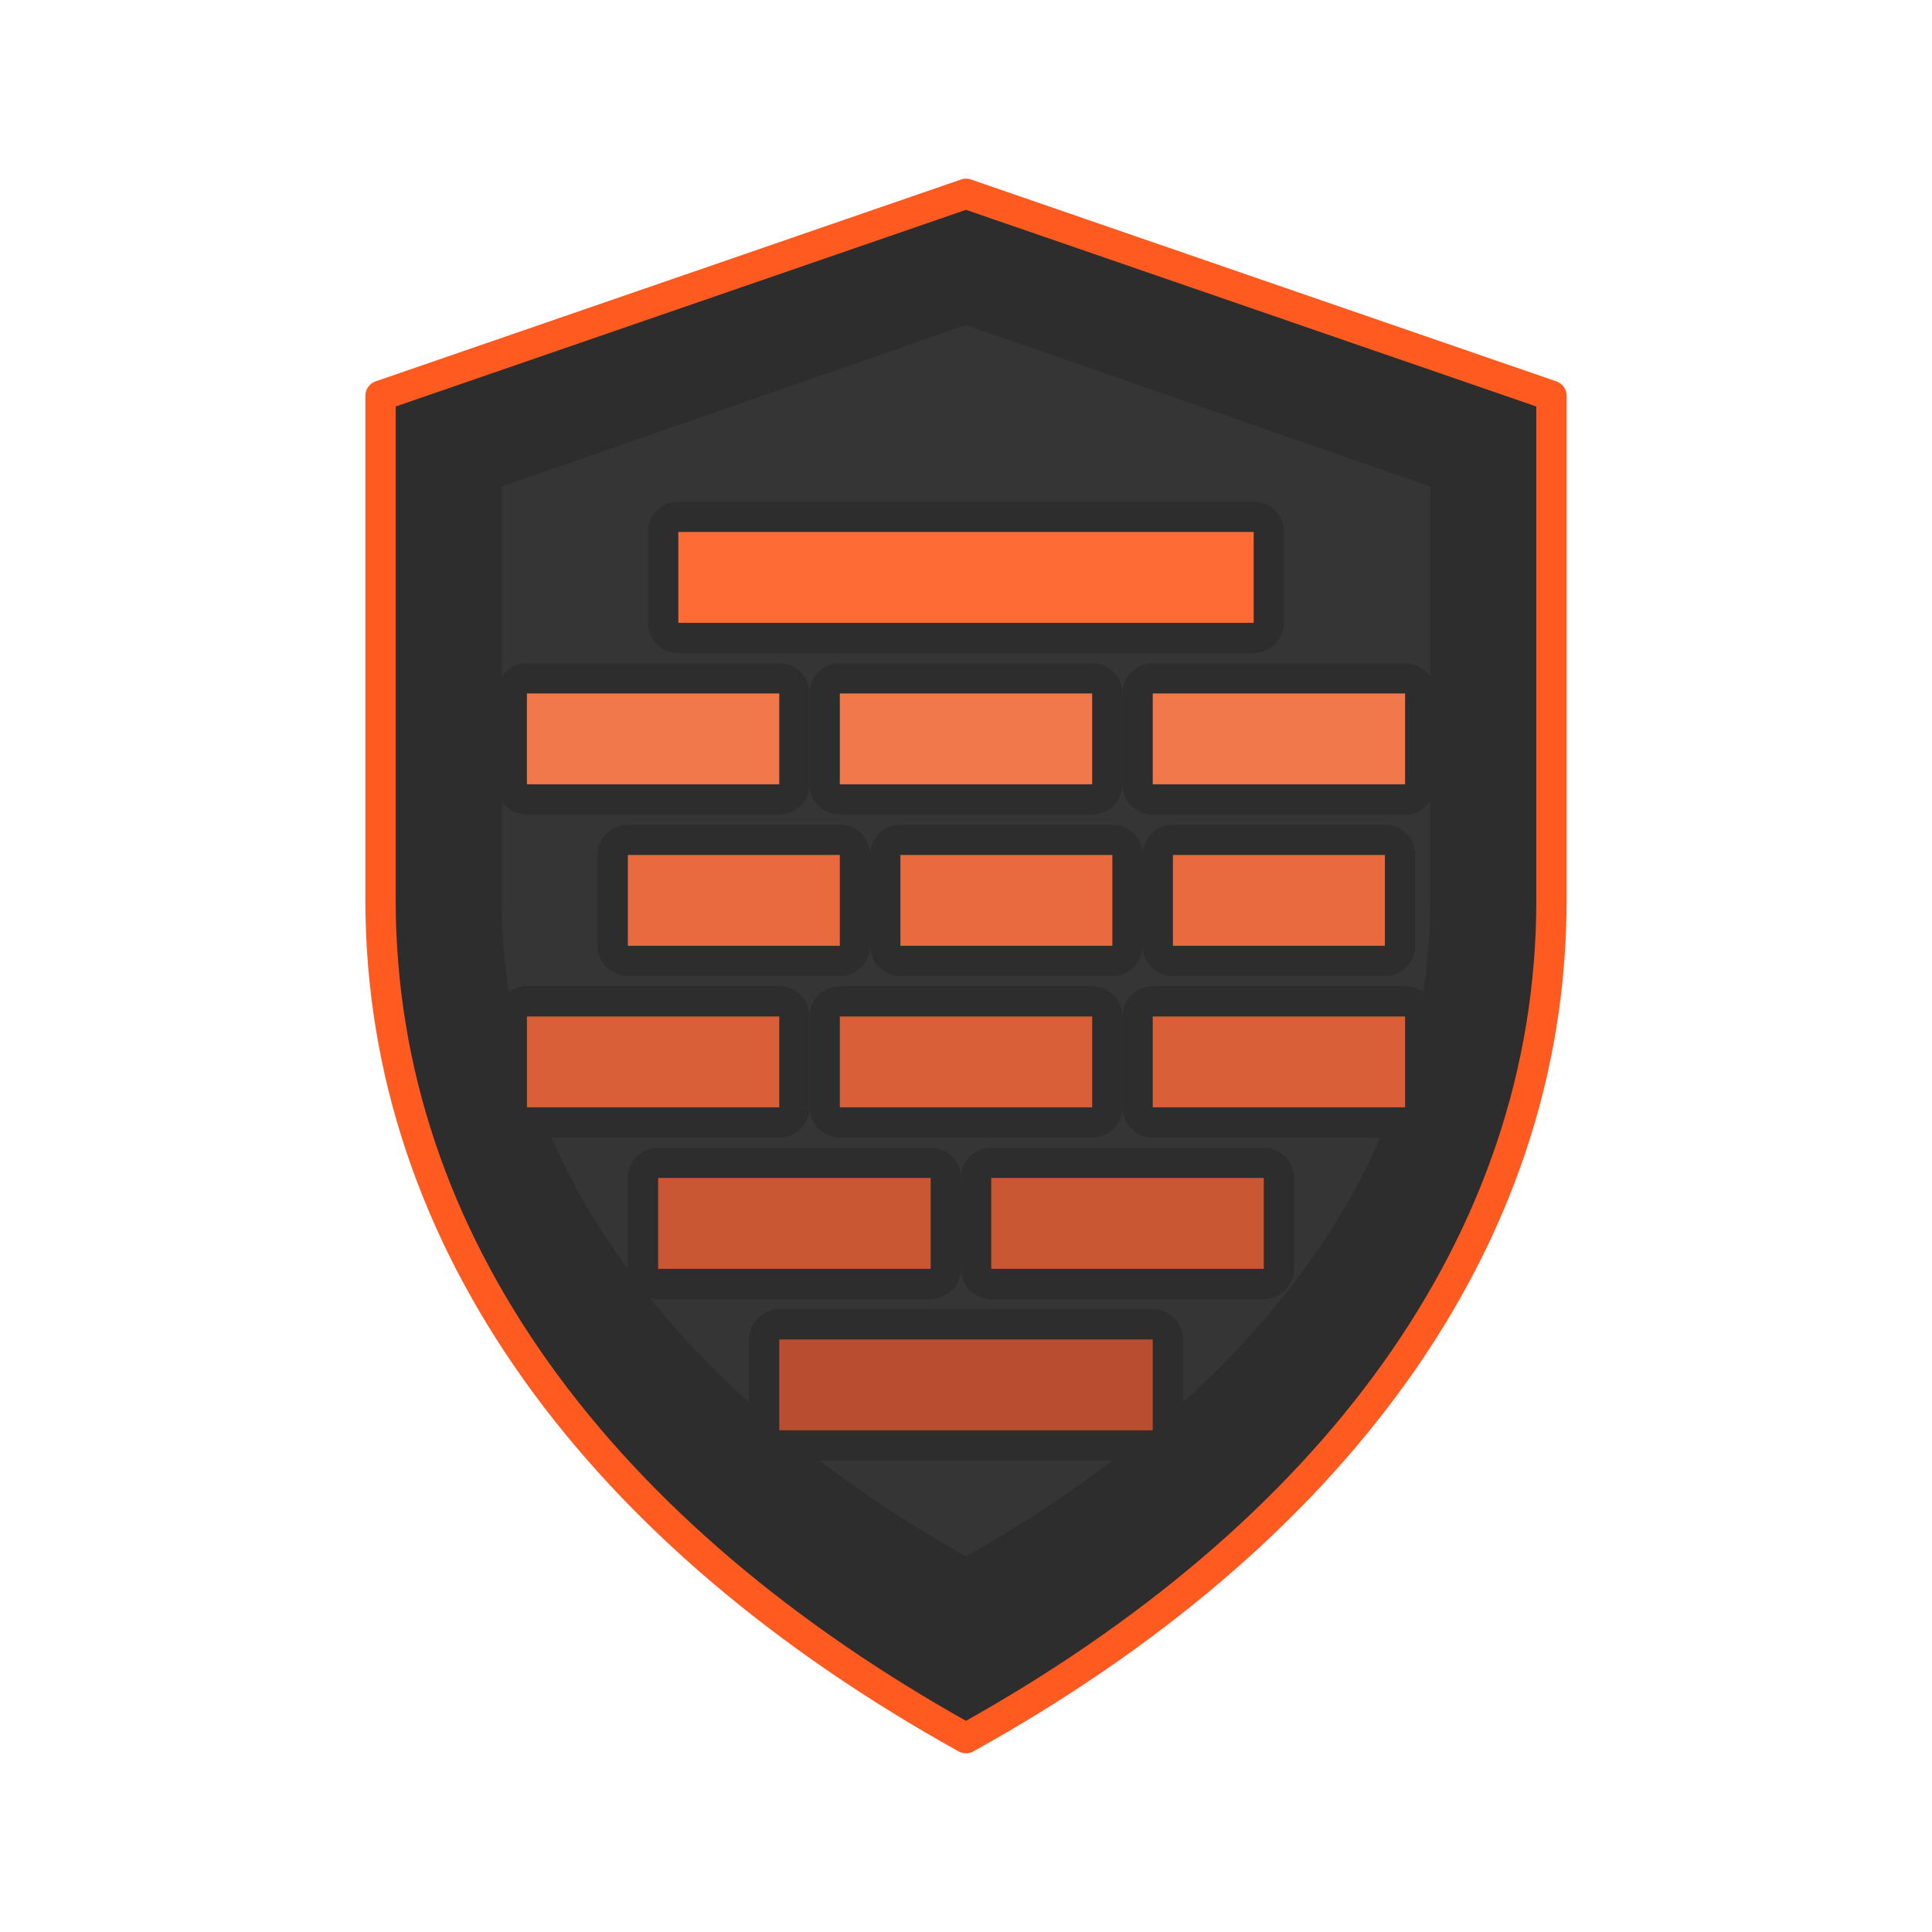
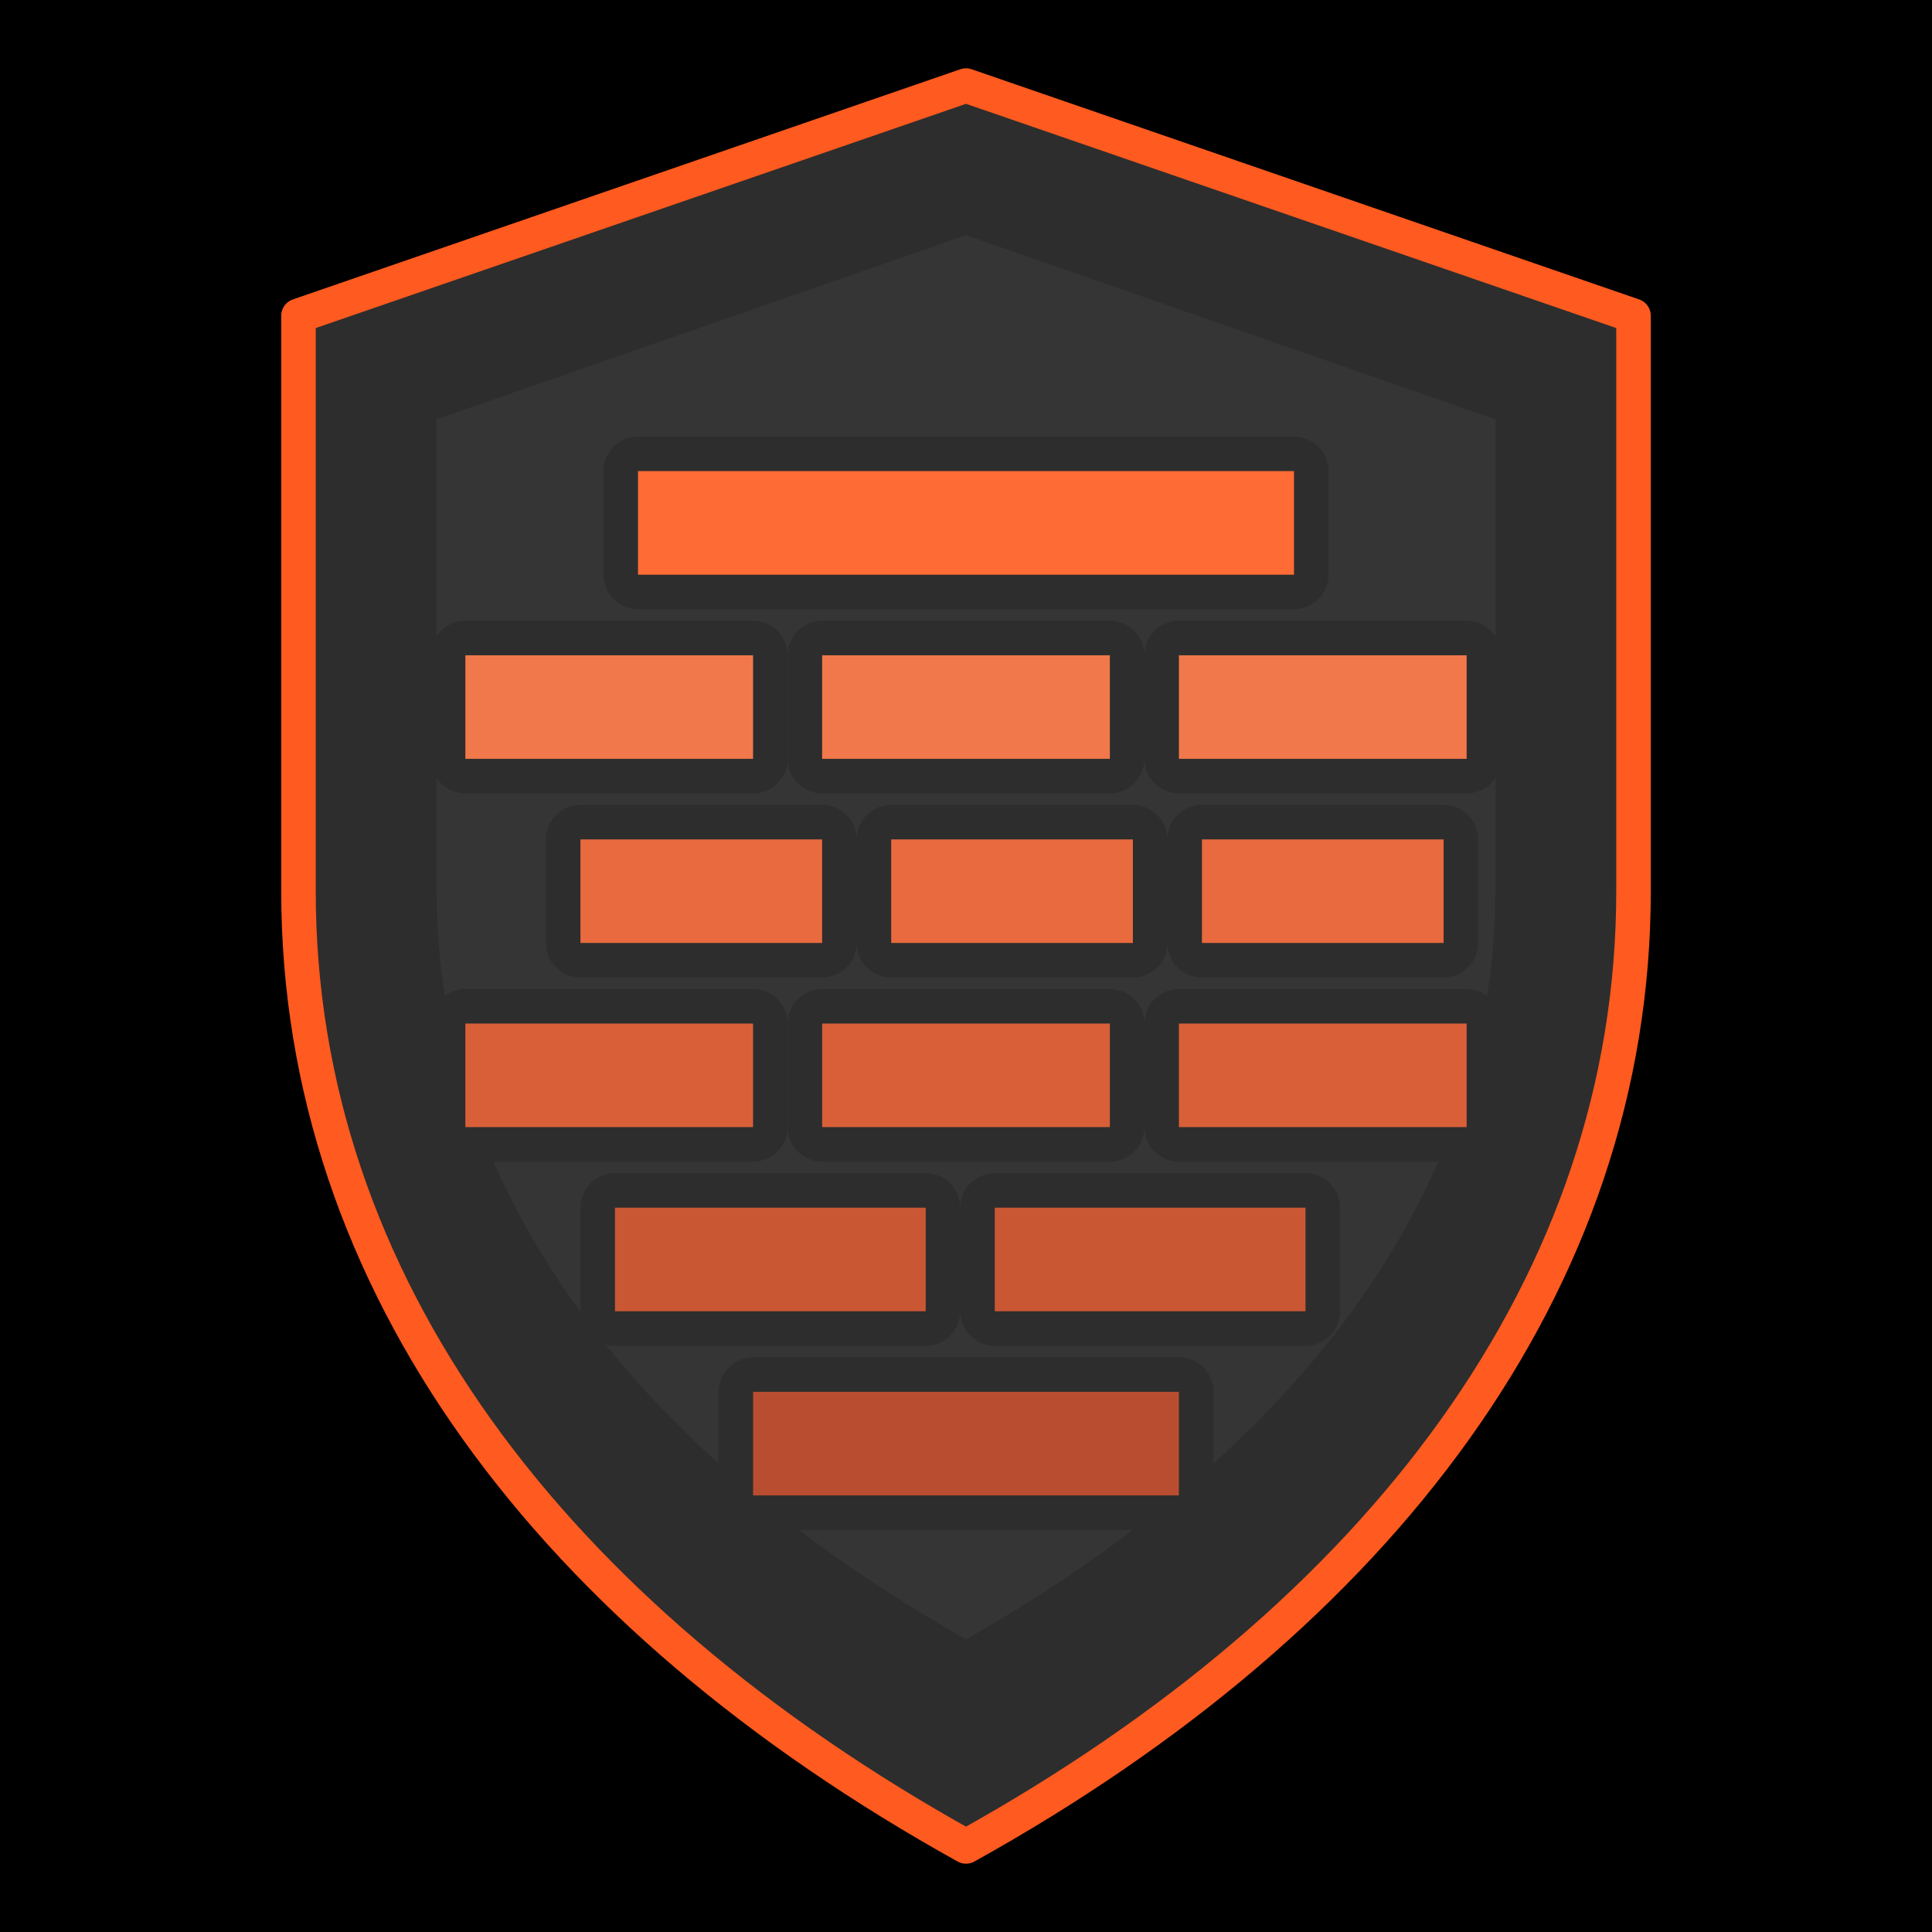
<svg xmlns="http://www.w3.org/2000/svg" width="1024" height="1024" viewBox="0 0 1024 1024" fill="none" role="img" aria-label="ReddWall app icon">
-   <g transform="translate(512 512) scale(5.35) translate(-100 -94.5)">
+   <rect width="1024" height="1024" fill="#000000" />
+   <g transform="translate(512 512) scale(6.1) translate(-100 -94.5)">
    <path d="M100 18L158 38V88C158 122 136 151 100 171C64 151 42 122 42 88V38L100 18Z" fill="#2D2D2D" stroke="#FF5A1F" stroke-width="3" stroke-linejoin="round" />
    <path d="M100 31L146 47V88C146 113 130 136 100 153C70 136 54 113 54 88V47L100 31Z" fill="#353535" opacity="0.96" />
    <g stroke="#2D2D2D" stroke-width="3" stroke-linejoin="round">
      <rect x="70" y="50" width="60" height="12" rx="1.5" fill="#FF6B35" />
      <rect x="55" y="66" width="28" height="12" rx="1.5" fill="#F0784A" />
      <rect x="86" y="66" width="28" height="12" rx="1.5" fill="#F0784A" />
      <rect x="117" y="66" width="28" height="12" rx="1.5" fill="#F0784A" />
      <rect x="65" y="82" width="24" height="12" rx="1.5" fill="#E86A3E" />
      <rect x="92" y="82" width="24" height="12" rx="1.5" fill="#E86A3E" />
      <rect x="119" y="82" width="24" height="12" rx="1.5" fill="#E86A3E" />
      <rect x="55" y="98" width="28" height="12" rx="1.5" fill="#D95F38" />
      <rect x="86" y="98" width="28" height="12" rx="1.5" fill="#D95F38" />
      <rect x="117" y="98" width="28" height="12" rx="1.5" fill="#D95F38" />
      <rect x="68" y="114" width="30" height="12" rx="1.5" fill="#C95734" />
      <rect x="101" y="114" width="30" height="12" rx="1.5" fill="#C95734" />
      <rect x="80" y="130" width="40" height="12" rx="1.5" fill="#B94D30" />
    </g>
  </g>
</svg>
